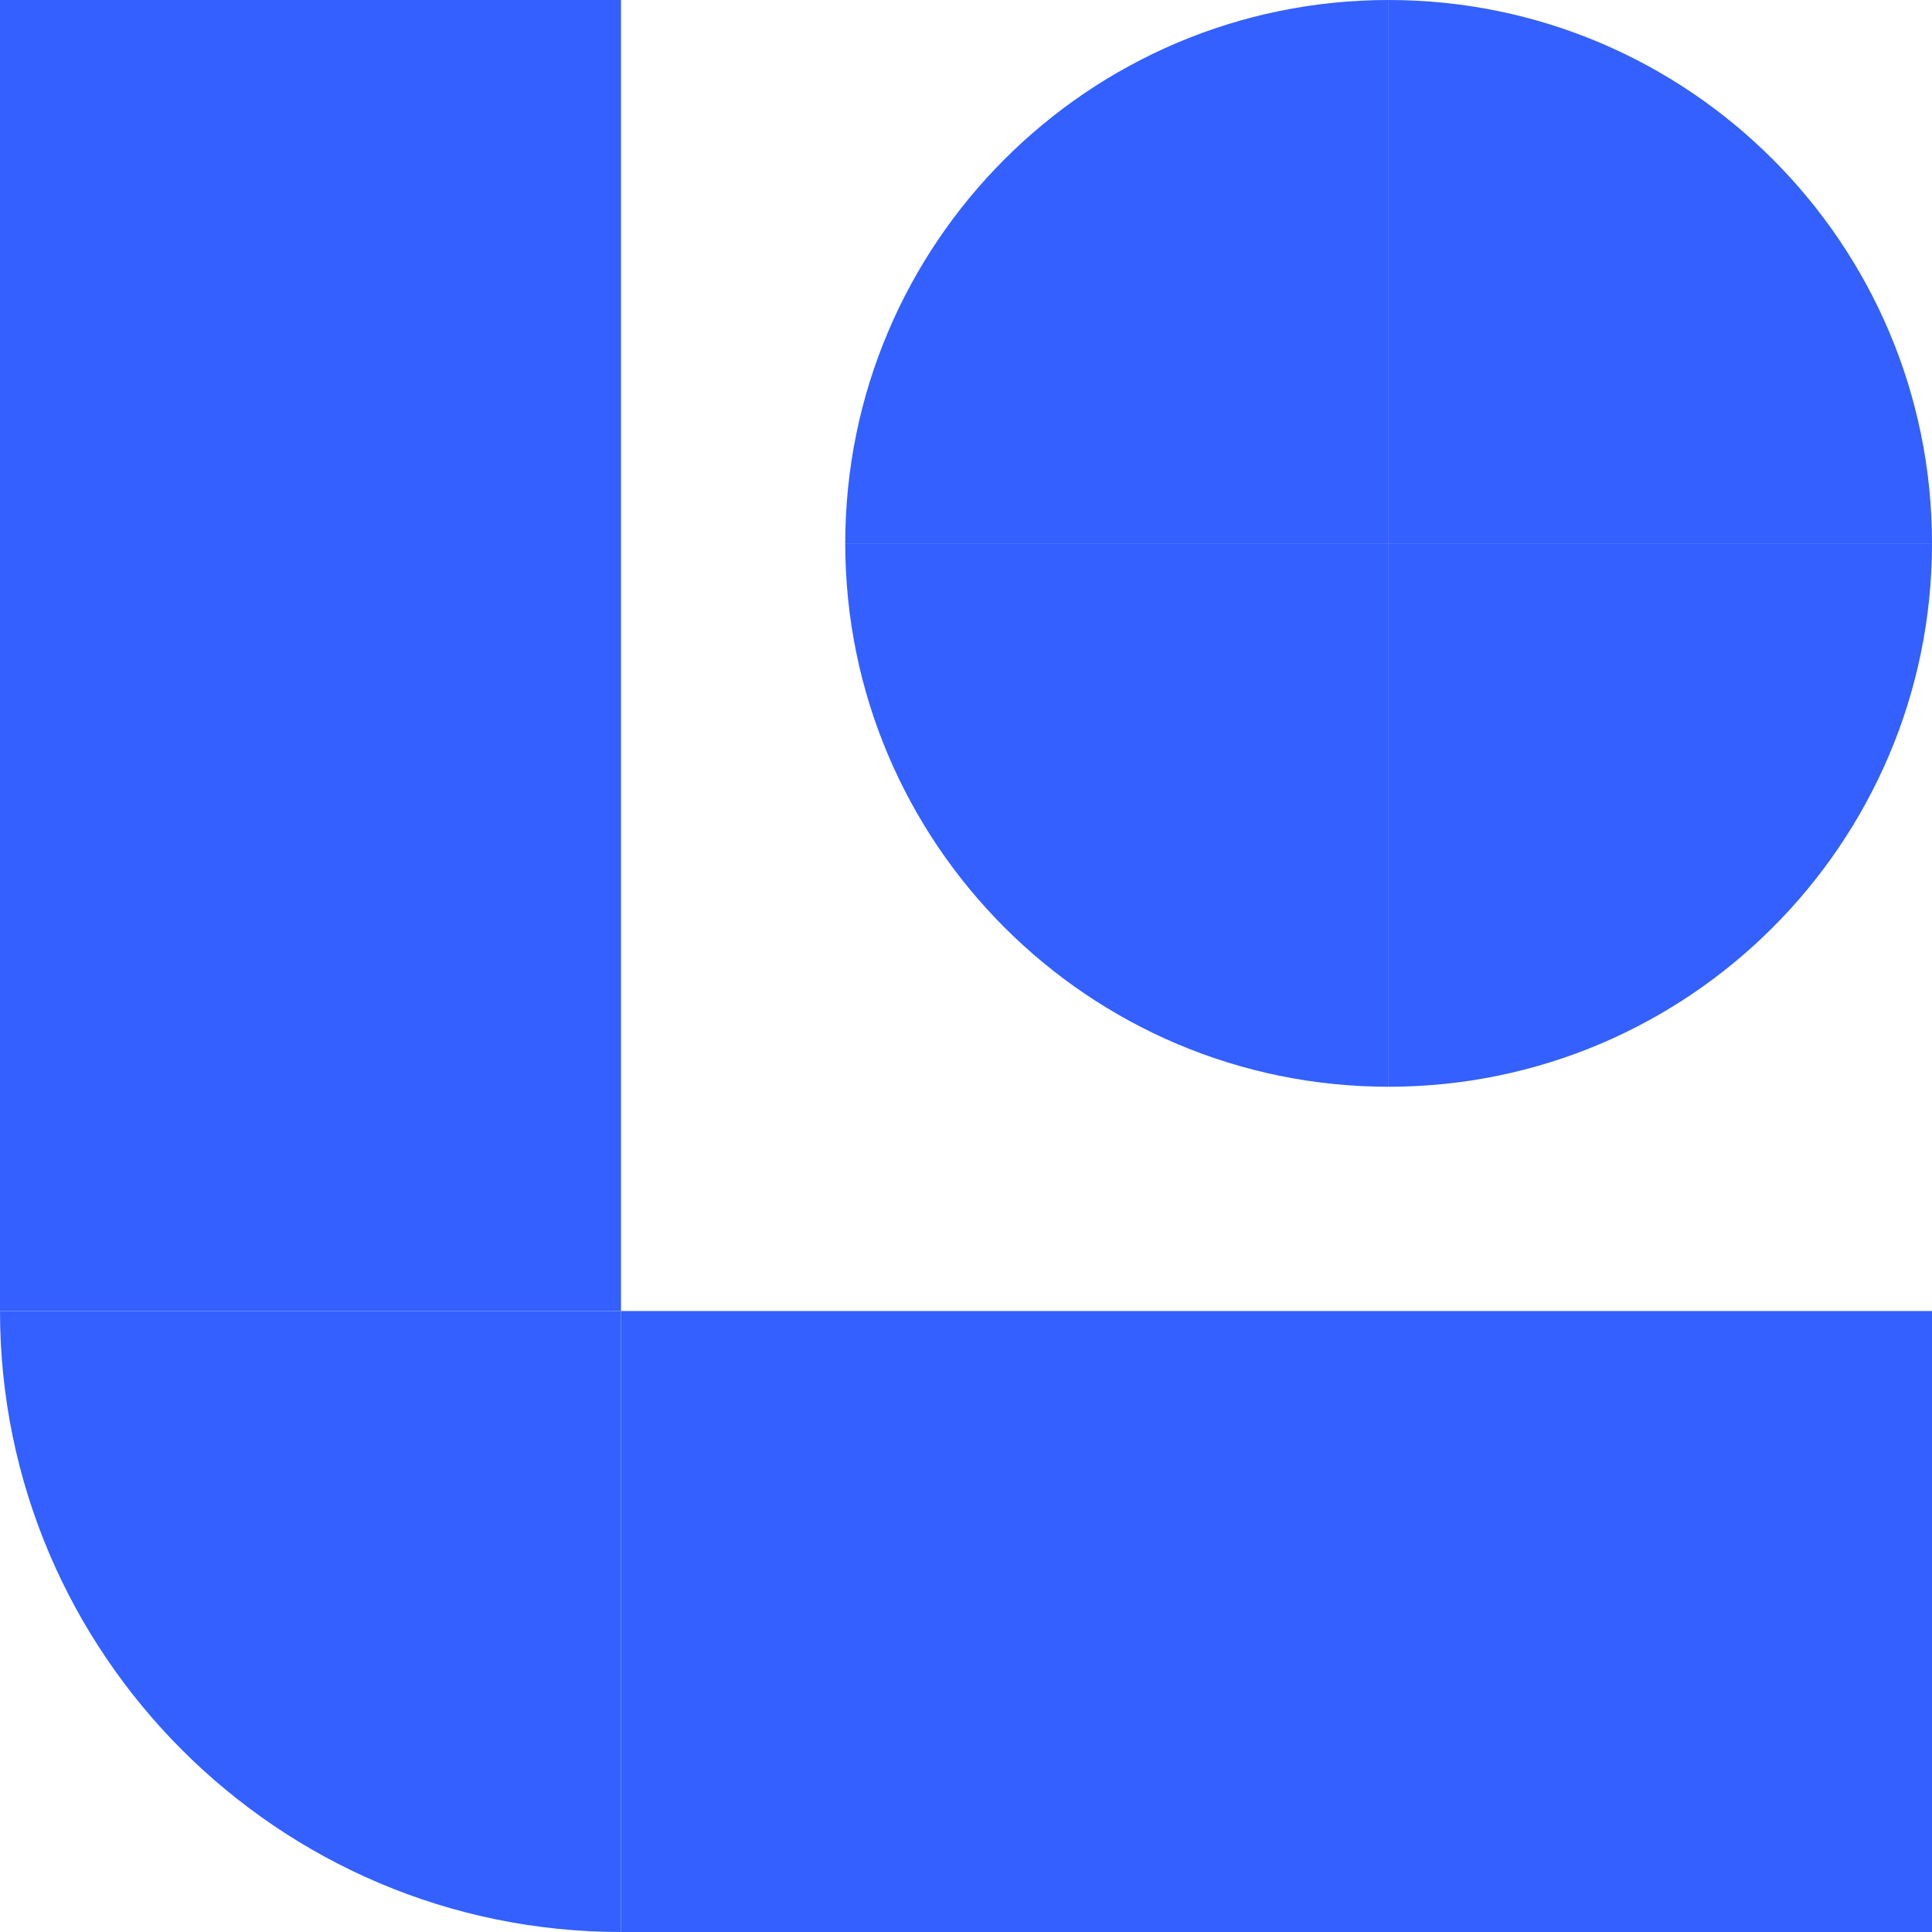
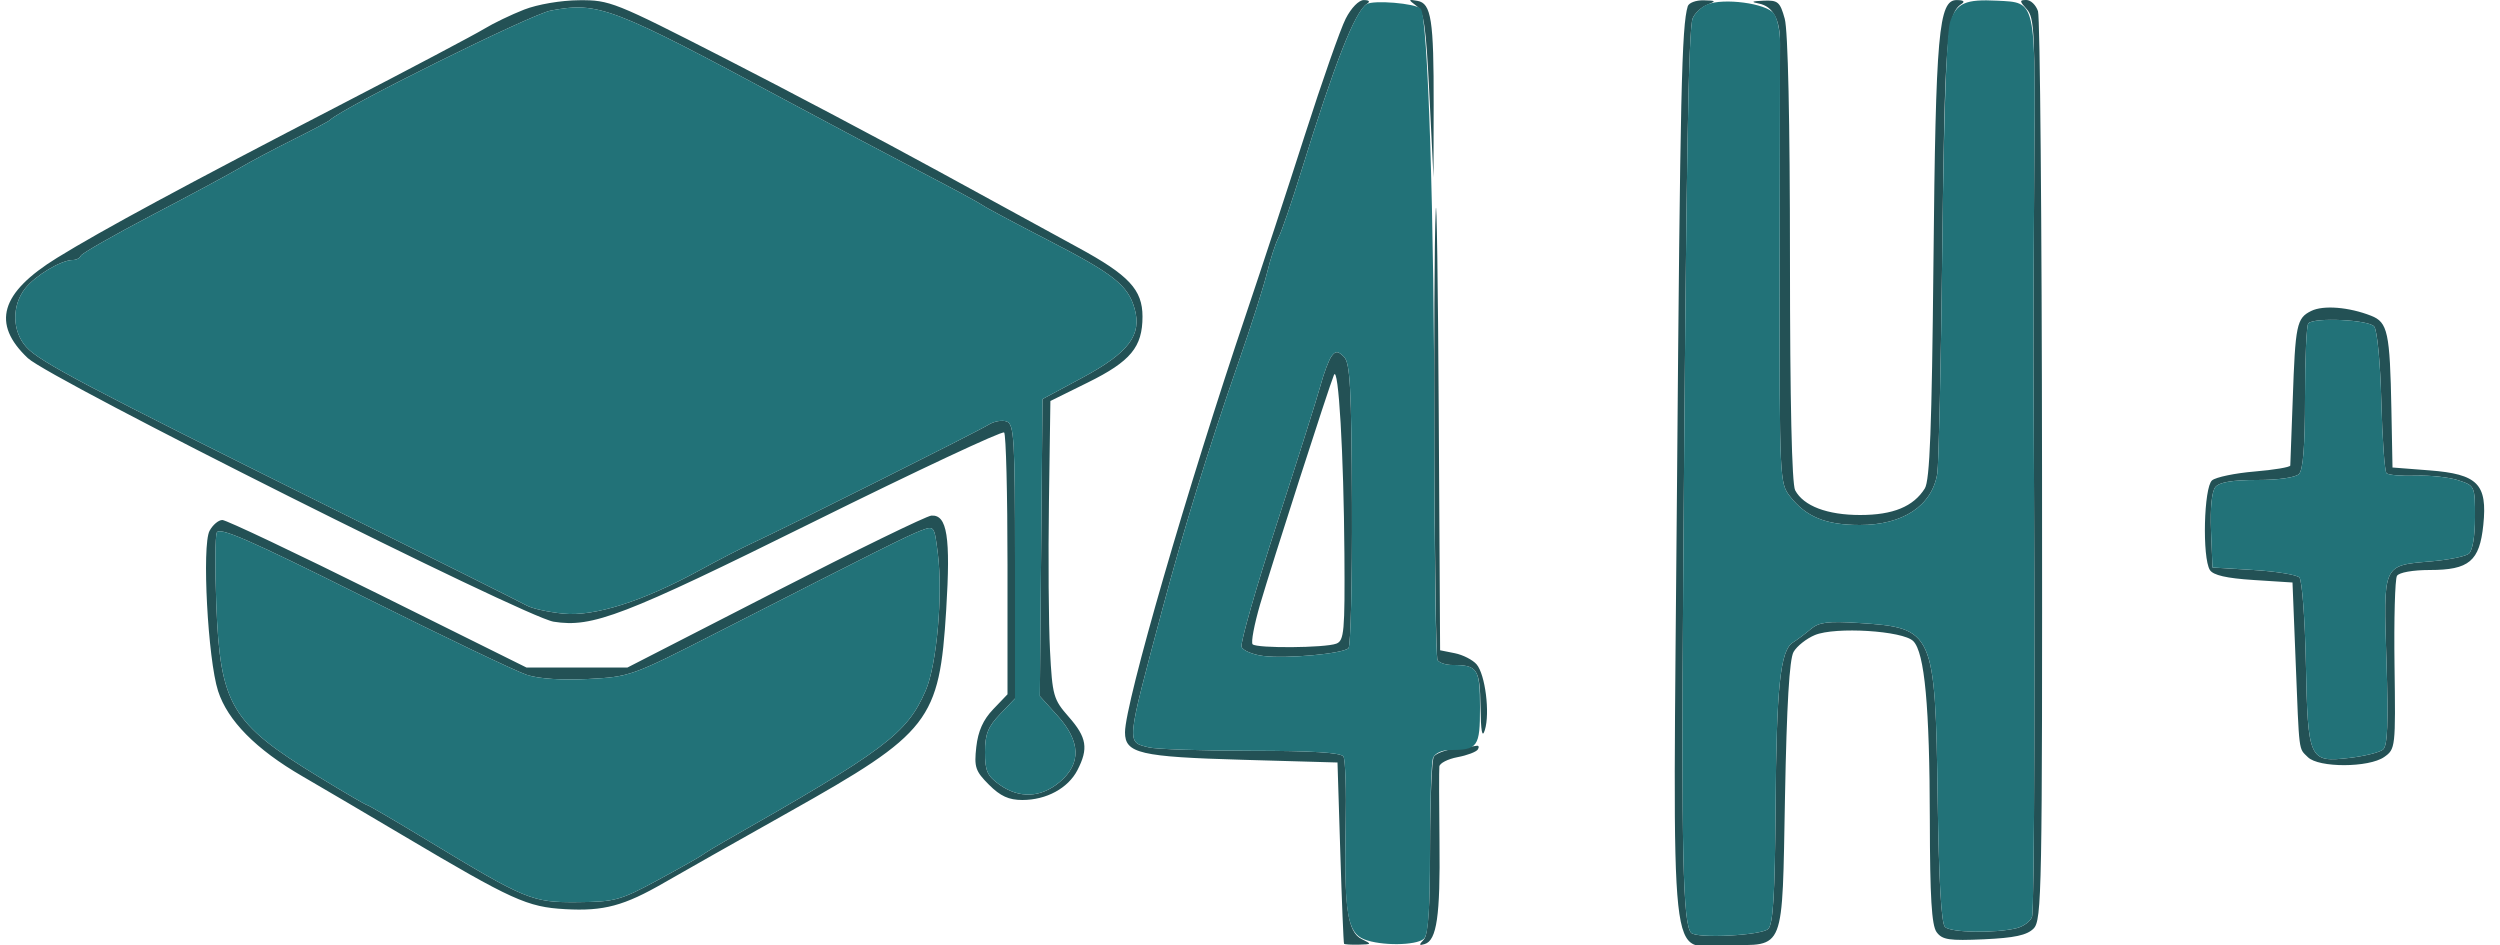
- <svg xmlns="http://www.w3.org/2000/svg" width="24" height="24" viewBox="0 0 24 24" fill="none">
-   <path d="M24 24V16.286L7.714 16.286V24L24 24Z" fill="#3360FF" />
-   <path d="M7.714 16.286L7.714 0L9.53674e-06 0L9.53674e-06 16.286H7.714Z" fill="#3360FF" />
-   <path d="M24 6.75H17.25V0C20.974 0 24 3.026 24 6.75Z" fill="#3360FF" />
-   <path d="M24 6.75H17.25V13.5C20.974 13.5 24 10.474 24 6.75Z" fill="#3360FF" />
-   <path d="M10.5 6.75H17.25V0C13.526 0 10.5 3.026 10.5 6.75Z" fill="#3360FF" />
-   <path d="M10.5 6.75H17.25V13.5C13.526 13.5 10.5 10.474 10.5 6.75Z" fill="#3360FF" />
-   <path d="M0 16.286H7.714V24C3.459 24 0 20.541 0 16.286Z" fill="#3360FF" />
+ <svg xmlns="http://www.w3.org/2000/svg" width="500" height="189" viewBox="0 0 500 189" version="1.1">
+   <path d="M 104.813 1.926 C 102.236 2.934, 98.636 4.669, 96.813 5.781 C 94.991 6.894, 82.250 13.631, 68.500 20.753 C 36.892 37.124, 20.400 46.026, 11.429 51.558 C 0.066 58.566, -1.736 64.740, 5.569 71.630 C 10.011 75.819, 104.976 123.421, 110.726 124.340 C 118.492 125.582, 124.611 123.229, 162.829 104.307 C 183.360 94.141, 200.460 86.126, 200.829 86.495 C 201.198 86.864, 201.500 98.798, 201.500 113.014 L 201.500 138.862 198.636 141.855 C 196.635 143.946, 195.618 146.213, 195.261 149.376 C 194.805 153.426, 195.073 154.227, 197.798 156.952 C 200.075 159.229, 201.764 160, 204.473 160 C 209.272 160, 213.614 157.647, 215.483 154.033 C 217.724 149.700, 217.363 147.483, 213.750 143.373 C 210.676 139.876, 210.473 139.157, 210 130.088 C 209.725 124.815, 209.630 111.432, 209.789 100.350 L 210.078 80.200 217.589 76.489 C 226.133 72.267, 228.500 69.410, 228.500 63.317 C 228.500 57.939, 225.798 55.046, 215.598 49.500 C 211.551 47.300, 199.074 40.481, 187.870 34.346 C 176.667 28.212, 157.296 17.975, 144.824 11.596 C 122.829 0.349, 121.957 0.001, 115.824 0.047 C 112.172 0.074, 107.520 0.868, 104.813 1.926 M 269.132 3.750 C 268.082 5.813, 264.412 16.275, 260.976 27 C 257.541 37.725, 252.296 53.700, 249.322 62.500 C 237.537 97.373, 225 140.655, 225 146.470 C 225 150.676, 227.983 151.372, 248.500 151.958 L 267.500 152.500 268.059 170.500 C 268.366 180.400, 268.703 188.613, 268.809 188.750 C 268.914 188.887, 270.238 188.970, 271.750 188.932 C 274.377 188.868, 274.404 188.818, 272.347 187.823 C 269.511 186.450, 268.805 181.482, 269.135 165.218 C 269.278 158.194, 269.077 151.934, 268.690 151.307 C 268.205 150.522, 262.429 150.162, 250.199 150.154 C 240.417 150.147, 231.228 149.844, 229.779 149.481 C 225.252 148.344, 225.170 149.199, 232.382 122.194 C 236.793 105.675, 241.802 89.406, 247.683 72.500 C 250.170 65.350, 252.753 57.250, 253.423 54.500 C 254.094 51.750, 255.123 48.600, 255.711 47.500 C 256.299 46.400, 258.378 40.325, 260.333 34 C 266.987 12.465, 270.949 2.380, 273.390 0.765 C 274.083 0.306, 273.851 0.025, 272.770 0.015 C 271.769 0.006, 270.237 1.579, 269.132 3.750 M 283.282 1.170 C 284.800 2.320, 285.186 4.967, 285.883 19.010 L 286.701 35.500 286.732 21 C 286.769 3.971, 286.254 0.660, 283.492 0.172 C 281.614 -0.160, 281.602 -0.103, 283.282 1.170 M 337.552 1.250 C 336.337 5.192, 336.039 18.461, 335.400 97.194 C 334.580 198.249, 333.580 189, 345.332 189 C 357.102 189, 356.415 190.746, 357 159.333 C 357.342 140.988, 357.883 131.832, 358.712 130.387 C 359.378 129.225, 361.300 127.704, 362.983 127.007 C 367.076 125.312, 380.573 126.144, 382.649 128.220 C 384.932 130.503, 385.931 141.297, 385.967 164.059 C 385.992 179.466, 386.331 185.070, 387.320 186.423 C 388.449 187.966, 389.821 188.174, 396.790 187.858 C 402.893 187.581, 405.385 187.044, 406.707 185.721 C 408.371 184.057, 408.470 178.724, 408.407 94.227 C 408.370 44.877, 408.008 3.488, 407.602 2.250 C 407.197 1.012, 406.151 0, 405.278 0 C 403.862 0, 403.873 0.202, 405.375 1.862 C 406.887 3.533, 407.039 6.803, 406.850 33.612 C 406.734 50.050, 406.661 67.325, 406.688 72 C 407.030 131.924, 406.901 182.094, 406.402 183.394 C 406.060 184.287, 404.680 185.293, 403.336 185.630 C 399.094 186.695, 390.152 186.545, 388.994 185.390 C 388.257 184.655, 387.763 176.036, 387.534 159.890 C 387.056 126.204, 386.769 125.559, 371.794 124.599 C 365.599 124.202, 363.804 124.427, 362.173 125.806 C 361.071 126.738, 359.454 127.950, 358.580 128.500 C 356.046 130.094, 355.290 137.336, 355.115 161.683 C 354.991 178.843, 354.630 184.799, 353.654 185.775 C 352.340 187.088, 339.424 187.757, 338.240 186.573 C 336.584 184.917, 336.256 170.606, 336.636 116.500 C 337.221 33.075, 337.680 5.771, 338.534 3.666 C 338.943 2.658, 340.228 1.449, 341.389 0.980 C 343.313 0.202, 343.253 0.121, 340.719 0.063 C 339.189 0.029, 337.764 0.563, 337.552 1.250 M 351.752 0.706 C 354.628 1.260, 356.062 3.965, 356.008 8.732 C 355.985 10.804, 355.950 31.422, 355.931 54.549 C 355.897 96.029, 355.925 96.635, 358.036 99.319 C 361.236 103.387, 365.190 105, 371.964 105 C 380.587 105, 386.383 101.162, 387.451 94.747 C 387.748 92.961, 388.202 72.558, 388.460 49.408 C 388.920 8.143, 389.354 2.667, 392.313 0.786 C 393.060 0.310, 392.703 0.025, 391.350 0.015 C 387.723 -0.011, 387.144 6.523, 386.690 52.551 C 386.364 85.545, 385.961 96.089, 384.965 97.685 C 382.697 101.317, 378.605 103, 372.046 103 C 365.440 103, 360.715 101.205, 359.030 98.055 C 358.368 96.819, 357.998 80.287, 357.994 51.816 C 357.991 24.182, 357.597 6.088, 356.947 3.750 C 356.008 0.367, 355.593 0.013, 352.703 0.136 C 350.347 0.236, 350.096 0.387, 351.752 0.706 M 110.151 2.114 C 106.186 2.858, 68.423 21.577, 66 24 C 65.725 24.275, 62.350 26.068, 58.500 27.983 C 54.650 29.899, 49.925 32.407, 48 33.557 C 46.075 34.707, 38.200 38.944, 30.500 42.973 C 22.800 47.002, 16.350 50.681, 16.167 51.149 C 15.983 51.617, 15.265 52, 14.570 52 C 12.254 52, 7.074 55.091, 5.025 57.696 C 2.317 61.138, 2.415 66.237, 5.250 69.394 C 7.899 72.344, 16.901 77.092, 66.500 101.702 C 86.850 111.799, 104.343 120.535, 105.372 121.115 C 106.402 121.695, 109.659 122.419, 112.610 122.723 C 118.814 123.364, 128.598 120.261, 139.887 114.072 C 143.524 112.078, 148.300 109.616, 150.500 108.601 C 157.131 105.542, 195.616 86.257, 197.749 84.925 C 198.841 84.242, 200.470 83.966, 201.368 84.311 C 202.822 84.869, 203 87.915, 203 112.320 L 203 139.703 200 142.843 C 197.588 145.366, 197 146.853, 197 150.423 C 197 154.183, 197.445 155.181, 199.904 156.932 C 203.865 159.752, 208.175 159.565, 211.923 156.411 C 216.302 152.727, 216.156 148.285, 211.485 143.115 L 207.970 139.224 208.235 109.521 L 208.500 79.817 216.500 75.517 C 225.749 70.546, 228.431 66.989, 226.916 61.706 C 225.575 57.031, 222.733 54.791, 209.500 47.977 C 202.900 44.579, 197.050 41.455, 196.500 41.037 C 195.950 40.618, 190.325 37.580, 184 34.287 C 177.675 30.993, 165.975 24.791, 158 20.504 C 122.243 1.284, 119.729 0.317, 110.151 2.114 M 287.153 42 C 286.576 53.454, 286.887 131.009, 287.514 132.023 C 287.846 132.560, 289.180 133, 290.477 133 C 295.477 133, 295.994 133.769, 296.100 141.357 C 296.169 146.327, 296.434 147.740, 296.972 146 C 298.024 142.596, 297.048 134.867, 295.314 132.865 C 294.535 131.965, 292.575 130.965, 290.959 130.642 L 288.020 130.054 287.750 82.777 C 287.601 56.775, 287.333 38.425, 287.153 42 M 462.228 62.197 C 459.327 63.638, 459.064 64.909, 458.544 80 C 458.307 86.875, 458.088 92.772, 458.057 93.105 C 458.025 93.438, 454.811 93.977, 450.914 94.304 C 447.016 94.631, 443.191 95.426, 442.414 96.071 C 440.768 97.437, 440.424 111.538, 441.977 114 C 442.634 115.042, 445.298 115.653, 450.711 116 L 458.500 116.500 459.118 132 C 459.876 151.040, 459.687 149.545, 461.571 151.429 C 463.724 153.581, 473.756 153.559, 476.845 151.396 C 479.093 149.821, 479.131 149.489, 478.904 133.066 C 478.776 123.866, 478.998 115.813, 479.395 115.170 C 479.813 114.493, 482.577 114, 485.948 114 C 493.820 114, 495.916 112.239, 496.661 105 C 497.505 96.802, 495.557 94.825, 485.899 94.075 L 478.500 93.500 478.282 82 C 477.987 66.450, 477.559 64.461, 474.226 63.152 C 469.766 61.400, 464.652 60.993, 462.228 62.197 M 461.667 64.667 C 461.300 65.033, 461 71.693, 461 79.467 C 461 89.126, 460.620 93.980, 459.800 94.800 C 459.090 95.510, 455.672 96, 451.422 96 C 446.472 96, 443.882 96.437, 443.077 97.408 C 442.353 98.280, 442.021 101.605, 442.204 106.158 L 442.500 113.500 450.704 114 C 455.216 114.275, 459.344 114.950, 459.876 115.500 C 460.408 116.050, 460.991 123.744, 461.172 132.599 C 461.568 152.047, 461.793 152.535, 469.900 151.582 C 472.907 151.228, 475.922 150.479, 476.599 149.917 C 477.525 149.149, 477.698 144.742, 477.296 132.169 C 476.673 112.683, 476.480 113.114, 486.213 112.276 C 489.671 111.978, 493.063 111.289, 493.750 110.745 C 494.513 110.141, 495 107.301, 495 103.455 C 495 97.200, 494.976 97.147, 491.662 96.053 C 489.826 95.448, 485.998 95.034, 483.154 95.135 C 480.311 95.235, 477.678 95.012, 477.305 94.638 C 476.931 94.264, 476.464 87.802, 476.268 80.279 C 476.066 72.513, 475.446 66.037, 474.834 65.300 C 473.713 63.949, 462.904 63.430, 461.667 64.667 M 266.339 71.200 C 265.795 71.915, 264.800 74.525, 264.128 77 C 263.456 79.475, 259.507 91.971, 255.353 104.770 C 251.200 117.568, 248.032 128.641, 248.314 129.376 C 248.596 130.112, 250.554 130.931, 252.664 131.198 C 257.310 131.784, 268.586 130.748, 269.699 129.633 C 270.139 129.191, 270.450 116.233, 270.388 100.838 C 270.295 77.619, 270.025 72.596, 268.802 71.373 C 267.605 70.176, 267.143 70.144, 266.339 71.200 M 266.785 75 C 265.757 77.459, 254.348 112.908, 252.027 120.856 C 250.845 124.901, 250.169 128.501, 250.524 128.856 C 251.365 129.695, 265.021 129.590, 267.269 128.727 C 268.824 128.130, 268.988 126.310, 268.883 110.781 C 268.747 90.787, 267.694 72.827, 266.785 75 M 155 118.370 L 125.500 133.500 115.393 133.500 L 105.285 133.500 75.580 118.750 C 59.242 110.638, 45.244 104, 44.473 104 C 43.701 104, 42.548 104.976, 41.909 106.169 C 40.357 109.070, 41.568 131.854, 43.611 138.194 C 45.522 144.125, 51.195 149.870, 60.430 155.224 C 64.318 157.478, 73.404 162.823, 80.619 167.100 C 102.523 180.086, 105.419 181.402, 113.047 181.833 C 120.735 182.267, 124.823 181.170, 132.881 176.508 C 135.972 174.720, 147.182 168.380, 157.793 162.419 C 186.014 146.566, 187.870 144.178, 189.243 121.942 C 190.143 107.374, 189.439 102.906, 186.275 103.120 C 185.299 103.186, 171.225 110.049, 155 118.370 M 43.352 106.526 C 43.029 107.366, 42.985 113.780, 43.255 120.777 C 44.033 141.013, 46.175 144.629, 63.739 155.357 C 68.821 158.461, 73.169 161, 73.401 161 C 73.633 161, 78.926 164.091, 85.162 167.869 C 105.196 180.007, 106.410 180.509, 115.500 180.433 C 122.970 180.370, 124.030 180.080, 131.500 176.046 C 135.900 173.670, 139.950 171.386, 140.500 170.970 C 141.050 170.554, 143.075 169.318, 145 168.224 C 177.040 150.014, 181.373 146.764, 185.134 138.120 C 187.355 133.016, 188.604 118.987, 187.571 110.726 C 186.871 105.120, 186.859 105.103, 184.184 106.117 C 181.495 107.137, 175.370 110.201, 143.302 126.573 C 126.390 135.207, 125.963 135.360, 117.677 135.795 C 112.414 136.072, 107.795 135.764, 105.375 134.977 C 103.244 134.283, 88.549 127.254, 72.719 119.357 C 49.794 107.919, 43.819 105.308, 43.352 106.526 M 291.009 149.741 C 289.089 149.973, 287.183 150.689, 286.774 151.331 C 286.365 151.974, 286.024 160.172, 286.015 169.550 C 286.004 181.799, 285.648 186.973, 284.750 187.925 C 283.743 188.993, 283.781 189.164, 284.945 188.810 C 287.352 188.077, 288.065 183.174, 287.899 168.500 C 287.812 160.800, 287.799 153.958, 287.870 153.295 C 287.942 152.633, 289.580 151.794, 291.511 151.432 C 293.442 151.070, 295.269 150.374, 295.570 149.887 C 295.871 149.399, 295.754 149.072, 295.309 149.160 C 294.864 149.248, 292.929 149.510, 291.009 149.741" stroke="none" fill="#235155" fill-rule="evenodd" />
+   <path d="M 273.310 0.836 C 270.964 2.347, 266.919 12.687, 260.333 34 C 258.378 40.325, 256.299 46.400, 255.711 47.500 C 255.123 48.600, 254.094 51.750, 253.423 54.500 C 252.753 57.250, 250.170 65.350, 247.683 72.500 C 241.802 89.406, 236.793 105.675, 232.382 122.194 C 225.170 149.199, 225.252 148.344, 229.779 149.481 C 231.228 149.844, 240.417 150.147, 250.199 150.154 C 262.429 150.162, 268.205 150.522, 268.690 151.307 C 269.077 151.934, 269.278 158.194, 269.135 165.218 C 268.785 182.468, 269.454 186.549, 272.852 187.875 C 276.206 189.184, 283.111 189.131, 284.750 187.783 C 285.660 187.035, 286 182.181, 286 169.959 C 286 160.722, 286.273 152.452, 286.607 151.582 C 286.961 150.658, 288.384 150, 290.025 150 C 295.566 150, 296 149.383, 296 141.500 C 296 133.740, 295.519 133, 290.477 133 C 289.180 133, 287.842 132.553, 287.504 132.007 C 287.167 131.460, 286.883 111.548, 286.875 87.757 C 286.859 43.111, 285.586 3.186, 284.131 1.731 C 283.062 0.662, 274.659 -0.034, 273.310 0.836 M 341.389 0.922 C 340.228 1.423, 338.943 2.658, 338.534 3.666 C 337.680 5.771, 337.221 33.075, 336.636 116.500 C 336.256 170.606, 336.584 184.917, 338.240 186.573 C 339.424 187.757, 352.340 187.088, 353.654 185.775 C 354.630 184.799, 354.991 178.843, 355.115 161.683 C 355.290 137.336, 356.046 130.094, 358.580 128.500 C 359.454 127.950, 361.071 126.738, 362.173 125.806 C 363.804 124.427, 365.599 124.202, 371.794 124.599 C 386.769 125.559, 387.056 126.204, 387.534 159.890 C 387.763 176.036, 388.257 184.655, 388.994 185.390 C 390.152 186.545, 399.094 186.695, 403.336 185.630 C 404.680 185.293, 406.060 184.287, 406.402 183.394 C 406.901 182.094, 407.030 131.924, 406.688 72 C 406.661 67.325, 406.734 50.050, 406.850 33.612 C 407.089 -0.307, 407.277 0.543, 399.457 0.139 C 393.104 -0.190, 391.339 0.588, 390.048 4.291 C 389.323 6.370, 388.763 22.293, 388.460 49.500 C 388.202 72.600, 387.748 92.961, 387.451 94.747 C 386.383 101.162, 380.587 105, 371.964 105 C 365.190 105, 361.236 103.387, 358.036 99.319 C 355.925 96.635, 355.897 96.031, 355.934 54.549 C 355.955 31.422, 355.989 10.689, 356.011 8.475 C 356.032 6.262, 355.476 3.666, 354.775 2.708 C 353.288 0.674, 344.638 -0.479, 341.389 0.922 M 110.151 2.114 C 106.186 2.858, 68.423 21.577, 66 24 C 65.725 24.275, 62.350 26.068, 58.500 27.983 C 54.650 29.899, 49.925 32.407, 48 33.557 C 46.075 34.707, 38.200 38.944, 30.500 42.973 C 22.800 47.002, 16.350 50.681, 16.167 51.149 C 15.983 51.617, 15.265 52, 14.570 52 C 12.254 52, 7.074 55.091, 5.025 57.696 C 2.317 61.138, 2.415 66.237, 5.250 69.394 C 7.899 72.344, 16.901 77.092, 66.500 101.702 C 86.850 111.799, 104.343 120.535, 105.372 121.115 C 106.402 121.695, 109.659 122.419, 112.610 122.723 C 118.814 123.364, 128.598 120.261, 139.887 114.072 C 143.524 112.078, 148.300 109.616, 150.500 108.601 C 157.131 105.542, 195.616 86.257, 197.749 84.925 C 198.841 84.242, 200.470 83.966, 201.368 84.311 C 202.822 84.869, 203 87.915, 203 112.320 L 203 139.703 200 142.843 C 197.588 145.366, 197 146.853, 197 150.423 C 197 154.183, 197.445 155.181, 199.904 156.932 C 203.865 159.752, 208.175 159.565, 211.923 156.411 C 216.302 152.727, 216.156 148.285, 211.485 143.115 L 207.970 139.224 208.235 109.521 L 208.500 79.817 216.500 75.517 C 225.749 70.546, 228.431 66.989, 226.916 61.706 C 225.575 57.031, 222.733 54.791, 209.500 47.977 C 202.900 44.579, 197.050 41.455, 196.500 41.037 C 195.950 40.618, 190.325 37.580, 184 34.287 C 177.675 30.993, 165.975 24.791, 158 20.504 C 122.243 1.284, 119.729 0.317, 110.151 2.114 M 461.667 64.667 C 461.300 65.033, 461 71.693, 461 79.467 C 461 89.126, 460.620 93.980, 459.800 94.800 C 459.090 95.510, 455.672 96, 451.422 96 C 446.472 96, 443.882 96.437, 443.077 97.408 C 442.353 98.280, 442.021 101.605, 442.204 106.158 L 442.500 113.500 450.704 114 C 455.216 114.275, 459.344 114.950, 459.876 115.500 C 460.408 116.050, 460.991 123.744, 461.172 132.599 C 461.568 152.047, 461.793 152.535, 469.900 151.582 C 472.907 151.228, 475.922 150.479, 476.599 149.917 C 477.525 149.149, 477.698 144.742, 477.296 132.169 C 476.673 112.683, 476.480 113.114, 486.213 112.276 C 489.671 111.978, 493.063 111.289, 493.750 110.745 C 494.513 110.141, 495 107.301, 495 103.455 C 495 97.200, 494.976 97.147, 491.662 96.053 C 489.826 95.448, 485.998 95.034, 483.154 95.135 C 480.311 95.235, 477.678 95.012, 477.305 94.638 C 476.931 94.264, 476.464 87.802, 476.268 80.279 C 476.066 72.513, 475.446 66.037, 474.834 65.300 C 473.713 63.949, 462.904 63.430, 461.667 64.667 M 266.339 71.200 C 265.795 71.915, 264.800 74.525, 264.128 77 C 263.456 79.475, 259.507 91.971, 255.353 104.770 C 251.200 117.568, 248.032 128.641, 248.314 129.376 C 248.596 130.112, 250.554 130.931, 252.664 131.198 C 257.310 131.784, 268.586 130.748, 269.699 129.633 C 270.139 129.191, 270.450 116.233, 270.388 100.838 C 270.295 77.619, 270.025 72.596, 268.802 71.373 C 267.605 70.176, 267.143 70.144, 266.339 71.200 M 43.352 106.526 C 43.029 107.366, 42.985 113.780, 43.255 120.777 C 44.033 141.013, 46.175 144.629, 63.739 155.357 C 68.821 158.461, 73.169 161, 73.401 161 C 73.633 161, 78.926 164.091, 85.162 167.869 C 105.196 180.007, 106.410 180.509, 115.500 180.433 C 122.970 180.370, 124.030 180.080, 131.500 176.046 C 135.900 173.670, 139.950 171.386, 140.500 170.970 C 141.050 170.554, 143.075 169.318, 145 168.224 C 177.040 150.014, 181.373 146.764, 185.134 138.120 C 187.355 133.016, 188.604 118.987, 187.571 110.726 C 186.871 105.120, 186.859 105.103, 184.184 106.117 C 181.495 107.137, 175.370 110.201, 143.302 126.573 C 126.390 135.207, 125.963 135.360, 117.677 135.795 C 112.414 136.072, 107.795 135.764, 105.375 134.977 C 103.244 134.283, 88.549 127.254, 72.719 119.357 C 49.794 107.919, 43.819 105.308, 43.352 106.526" stroke="none" fill="#227278" fill-rule="evenodd" />
</svg>
